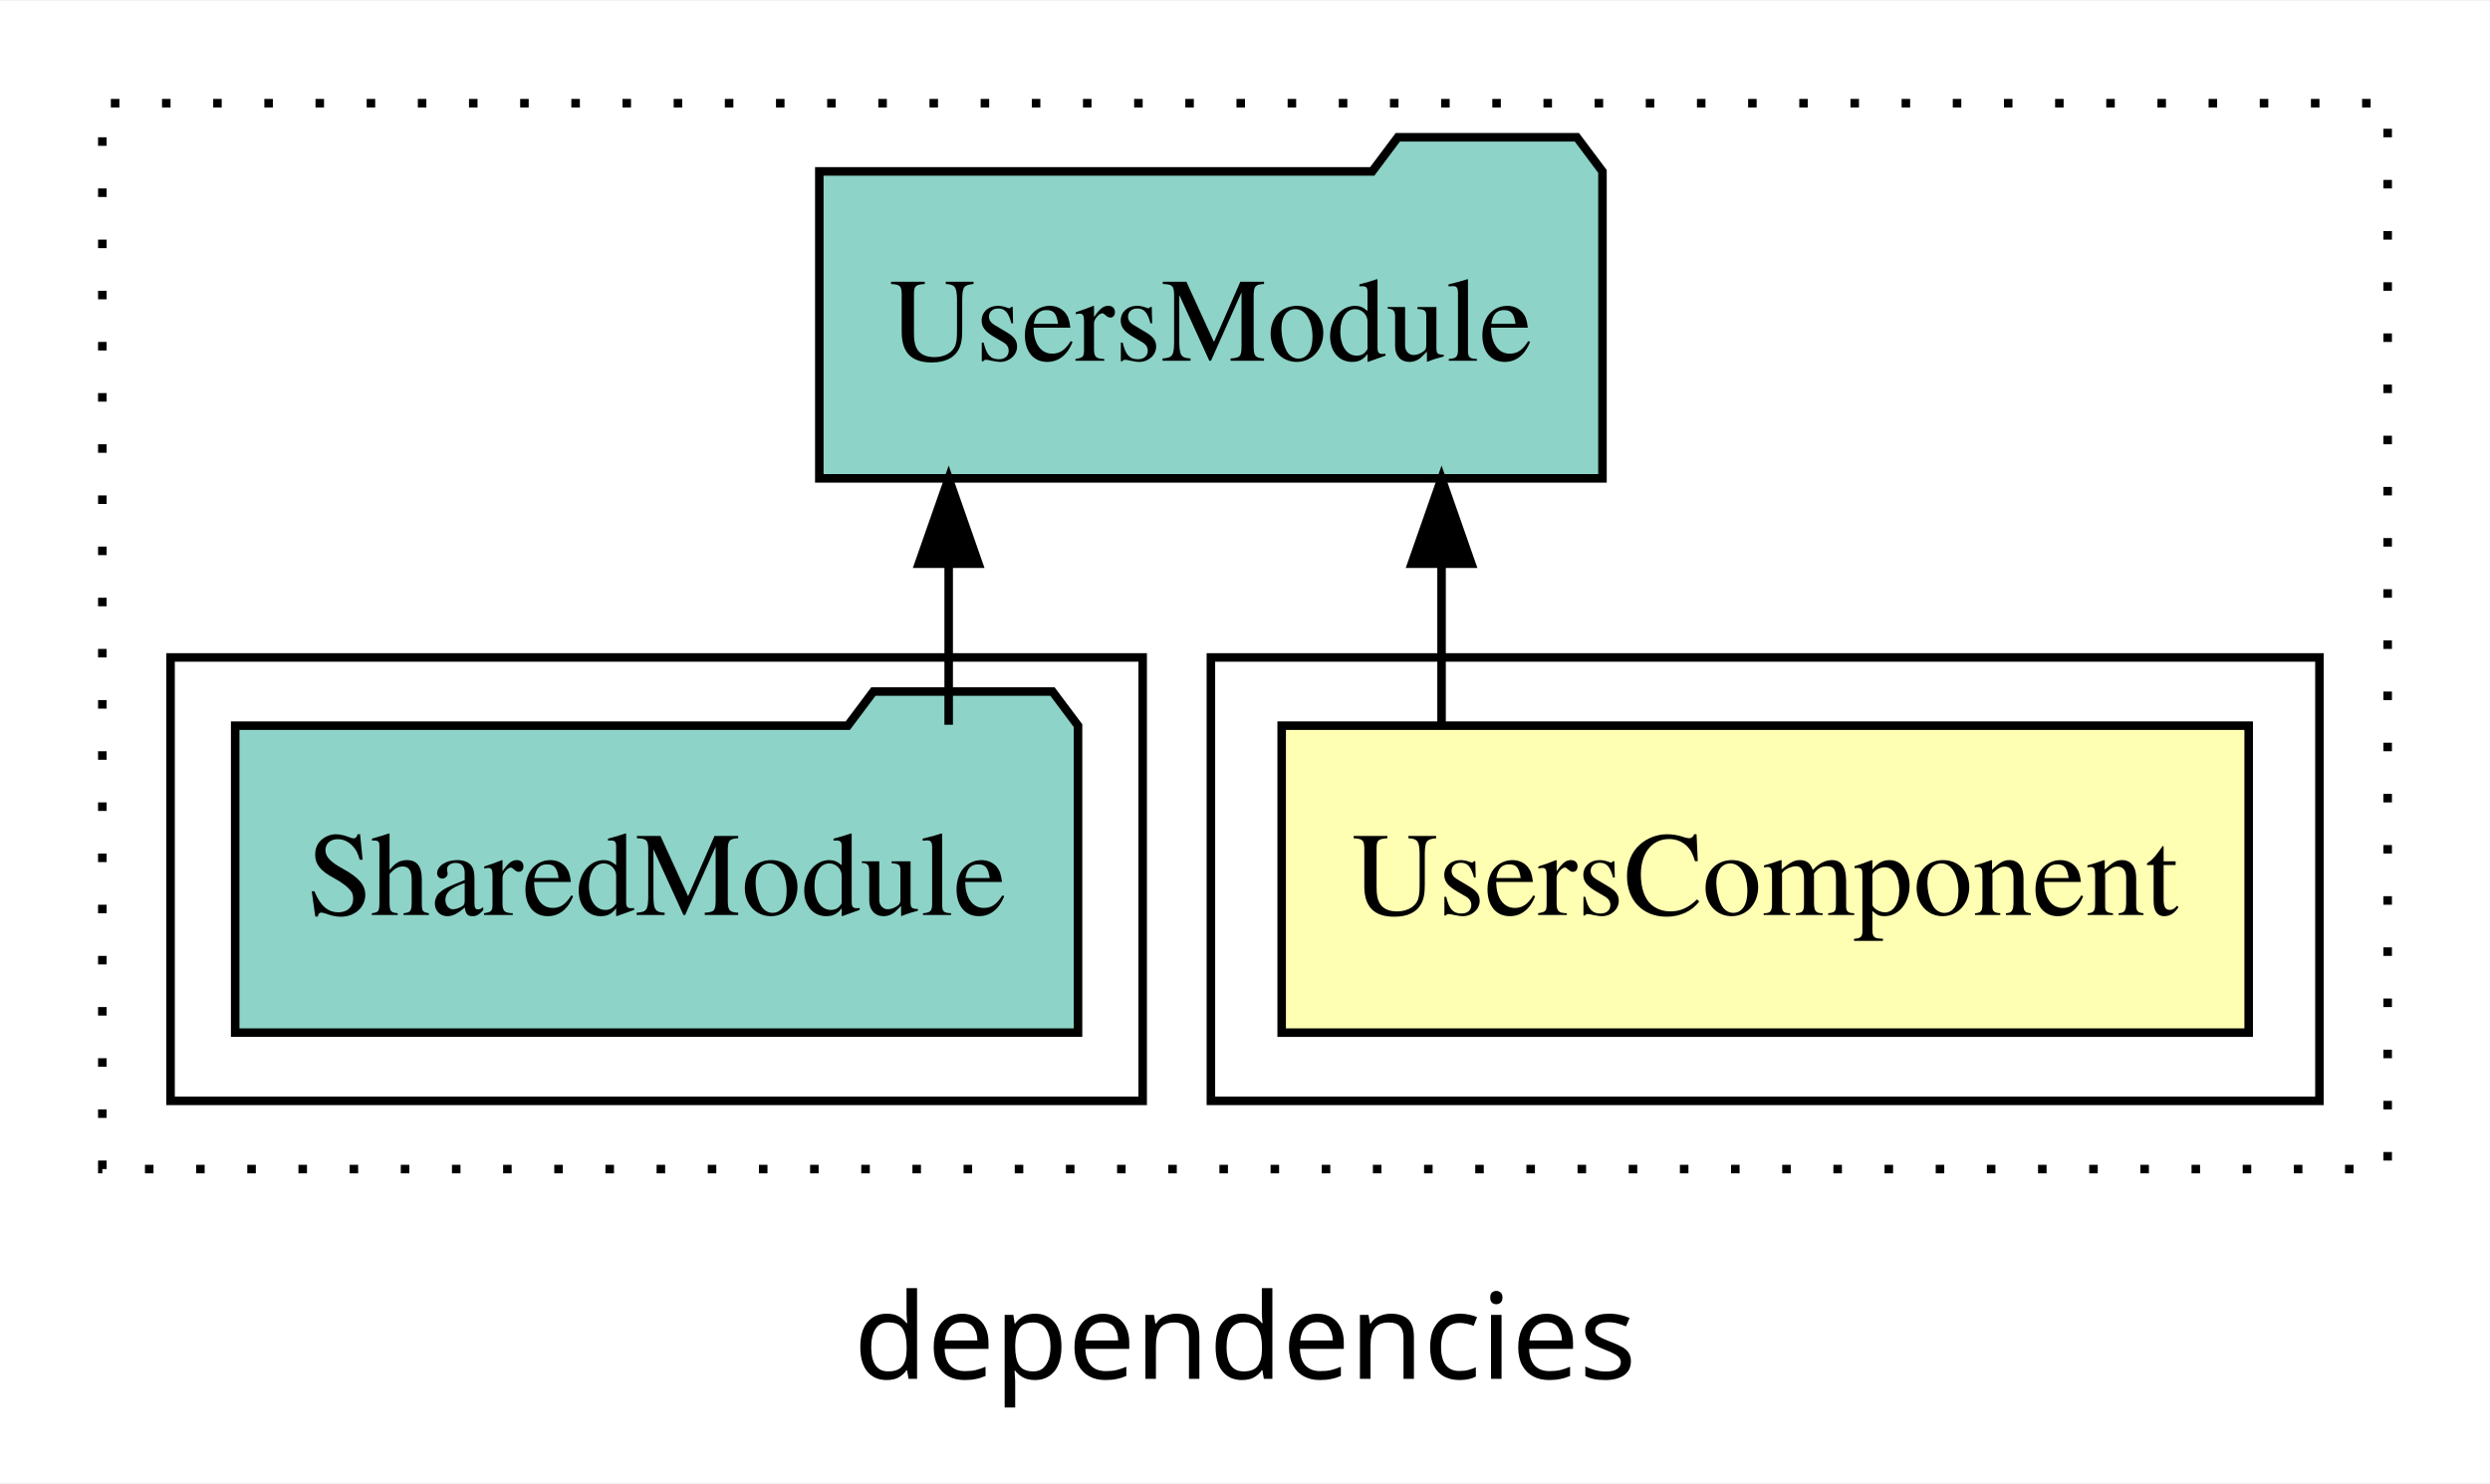
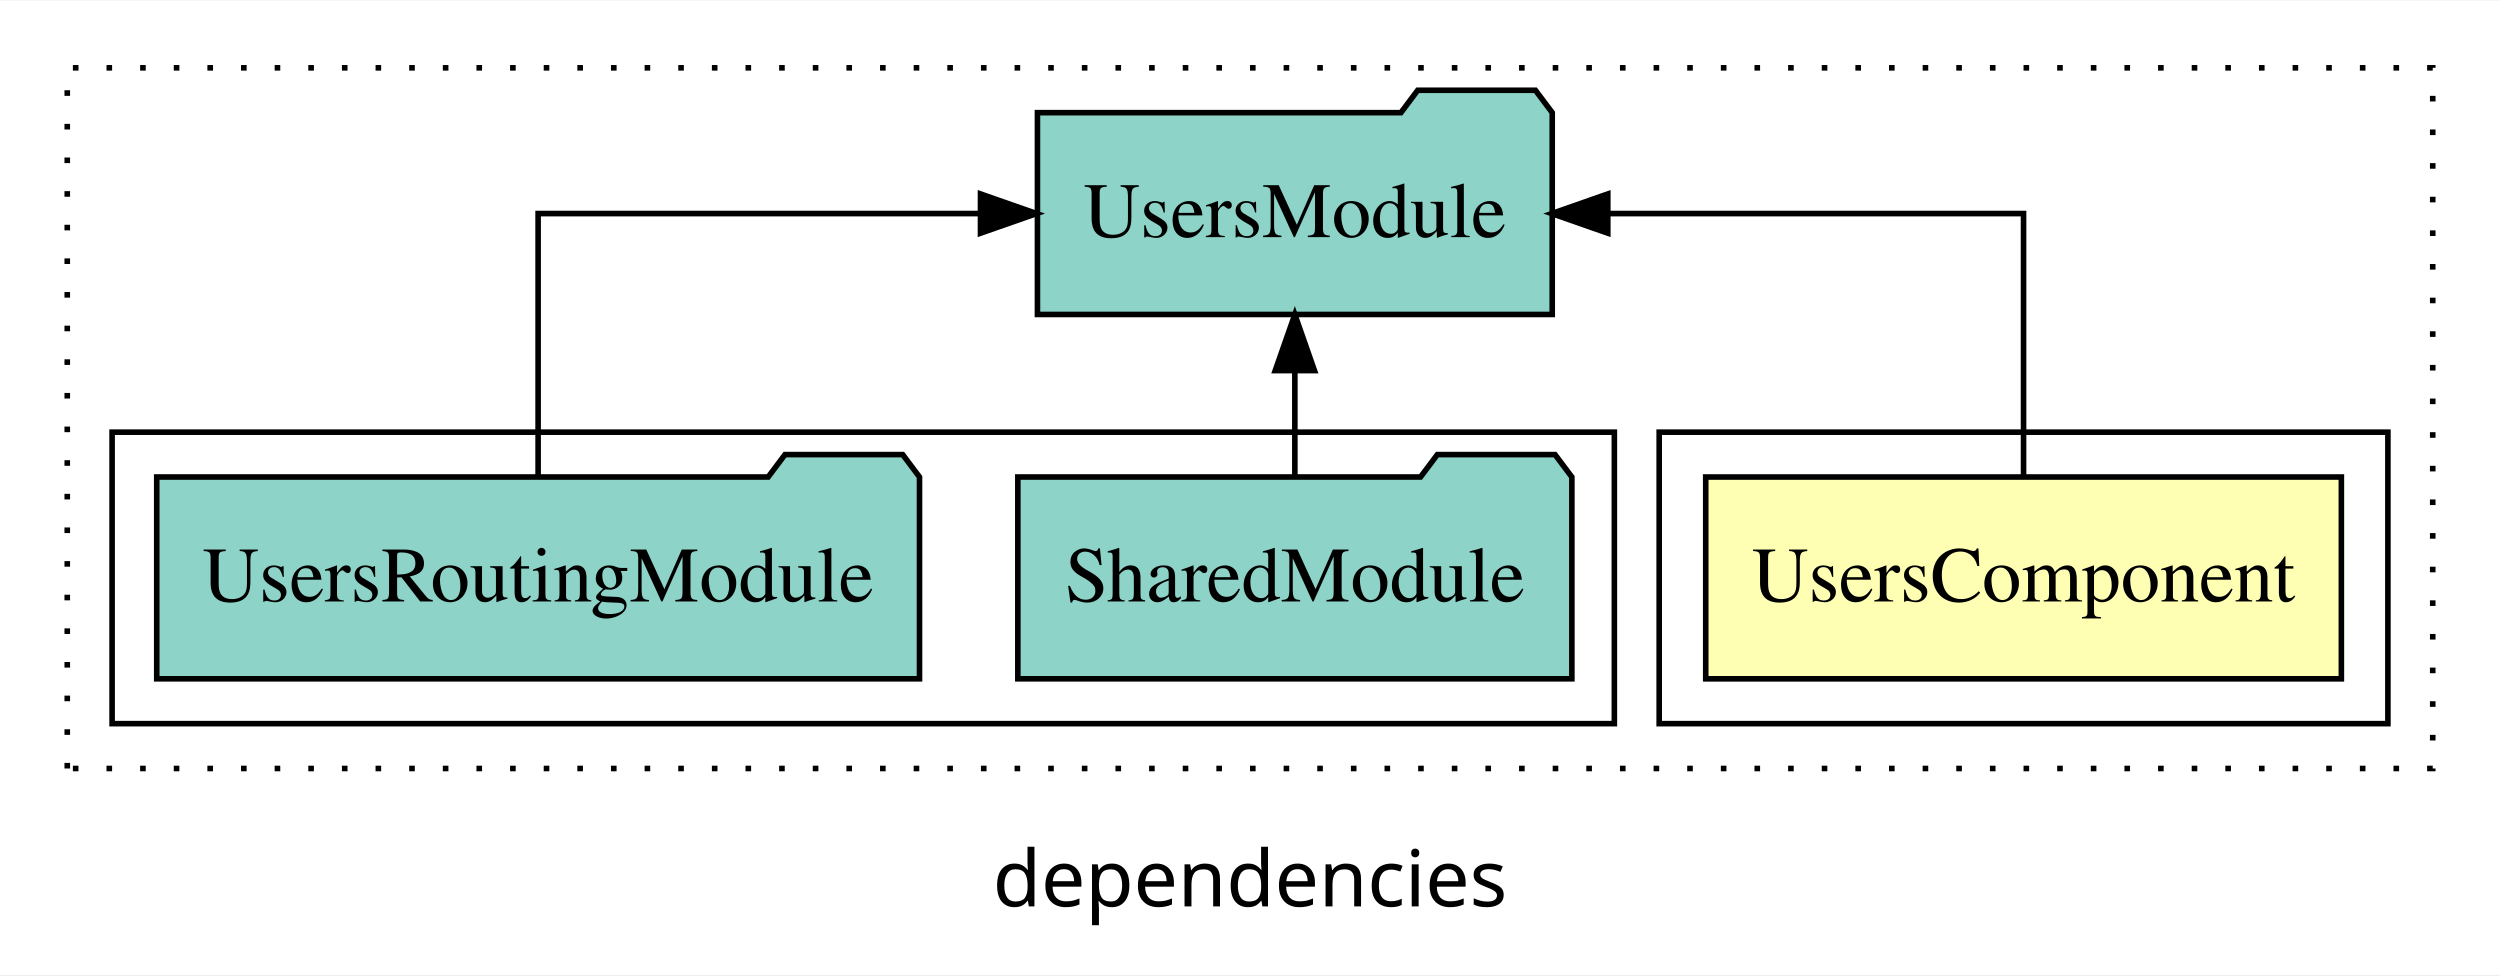
- <svg xmlns="http://www.w3.org/2000/svg" width="292pt" height="174pt" viewBox="0.00 0.00 292.00 173.80">
+ <svg xmlns="http://www.w3.org/2000/svg" width="446pt" height="174pt" viewBox="0.00 0.00 446.00 173.80">
  <g id="graph0" class="graph" transform="scale(1 1) rotate(0) translate(4 169.8)">
-     <polygon fill="white" stroke="transparent" points="-4,4 -4,-169.8 288,-169.8 288,4 -4,4" />
-     <text text-anchor="middle" x="142" y="-8.2" font-family="sans-serif" font-size="14.00">dependencies</text>
+     <polygon fill="white" stroke="transparent" points="-4,4 -4,-169.8 442,-169.8 442,4 -4,4" />
+     <text text-anchor="middle" x="219" y="-8.2" font-family="sans-serif" font-size="14.00">dependencies</text>
    <g id="clust1" class="cluster">
-       <polygon fill="none" stroke="black" stroke-dasharray="1,5" points="8,-32.8 8,-157.8 276,-157.8 276,-32.8 8,-32.8" />
+       <polygon fill="none" stroke="black" stroke-dasharray="1,5" points="8,-32.8 8,-157.8 430,-157.8 430,-32.8 8,-32.8" />
    </g>
    <g id="clust2" class="cluster">
-       <polygon fill="none" stroke="black" points="138,-40.8 138,-92.8 268,-92.8 268,-40.8 138,-40.8" />
+       <polygon fill="none" stroke="black" points="292,-40.8 292,-92.8 422,-92.8 422,-40.8 292,-40.8" />
    </g>
    <g id="clust4" class="cluster">
-       <polygon fill="none" stroke="black" points="16,-40.8 16,-92.8 130,-92.8 130,-40.8 16,-40.8" />
+       <polygon fill="none" stroke="black" points="16,-40.8 16,-92.8 284,-92.8 284,-40.8 16,-40.8" />
    </g>
    <g id="node1" class="node">
-       <polygon fill="#ffffb3" stroke="black" points="259.7,-84.8 146.3,-84.8 146.3,-48.8 259.7,-48.8 259.7,-84.8" />
-       <text text-anchor="middle" x="203" y="-62.6" font-family="Times,serif" font-size="14.00">UsersComponent</text>
+       <polygon fill="#ffffb3" stroke="black" points="413.7,-84.8 300.3,-84.8 300.3,-48.8 413.7,-48.8 413.7,-84.8" />
+       <text text-anchor="middle" x="357" y="-62.6" font-family="Times,serif" font-size="14.00">UsersComponent</text>
    </g>
    <g id="node2" class="node">
-       <polygon fill="#8dd3c7" stroke="black" points="183.92,-149.8 180.92,-153.8 159.92,-153.8 156.92,-149.8 92.08,-149.8 92.08,-113.8 183.92,-113.8 183.92,-149.8" />
-       <text text-anchor="middle" x="138" y="-127.6" font-family="Times,serif" font-size="14.00">UsersModule</text>
+       <polygon fill="#8dd3c7" stroke="black" points="272.92,-149.8 269.92,-153.8 248.92,-153.8 245.92,-149.8 181.08,-149.8 181.08,-113.8 272.92,-113.8 272.92,-149.8" />
+       <text text-anchor="middle" x="227" y="-127.6" font-family="Times,serif" font-size="14.00">UsersModule</text>
    </g>
    <g id="edge1" class="edge">
-       <path fill="none" stroke="black" d="M165.05,-84.91C165.05,-84.91 165.05,-103.79 165.05,-103.79" />
-       <polygon fill="black" stroke="black" points="161.55,-103.79 165.05,-113.79 168.55,-103.79 161.55,-103.79" />
+       <path fill="none" stroke="black" d="M357,-84.91C357,-104.14 357,-131.8 357,-131.8 357,-131.8 282.83,-131.8 282.83,-131.8" />
+       <polygon fill="black" stroke="black" points="282.83,-128.3 272.83,-131.8 282.83,-135.3 282.83,-128.3" />
    </g>
    <g id="node3" class="node">
-       <polygon fill="#8dd3c7" stroke="black" points="122.42,-84.8 119.42,-88.8 98.42,-88.8 95.42,-84.8 23.58,-84.8 23.58,-48.8 122.42,-48.8 122.42,-84.8" />
-       <text text-anchor="middle" x="73" y="-62.6" font-family="Times,serif" font-size="14.00">SharedModule</text>
+       <polygon fill="#8dd3c7" stroke="black" points="276.42,-84.8 273.42,-88.8 252.42,-88.8 249.42,-84.8 177.58,-84.8 177.58,-48.8 276.42,-48.8 276.42,-84.8" />
+       <text text-anchor="middle" x="227" y="-62.6" font-family="Times,serif" font-size="14.00">SharedModule</text>
    </g>
    <g id="edge2" class="edge">
-       <path fill="none" stroke="black" d="M107.25,-84.91C107.25,-84.91 107.25,-103.79 107.25,-103.79" />
-       <polygon fill="black" stroke="black" points="103.75,-103.79 107.25,-113.79 110.75,-103.79 103.75,-103.79" />
+       <path fill="none" stroke="black" d="M227,-84.91C227,-84.91 227,-103.79 227,-103.79" />
+       <polygon fill="black" stroke="black" points="223.5,-103.79 227,-113.79 230.5,-103.79 223.5,-103.79" />
+     </g>
+     <g id="node4" class="node">
+       <polygon fill="#8dd3c7" stroke="black" points="160.04,-84.8 157.04,-88.8 136.04,-88.8 133.04,-84.8 23.96,-84.8 23.96,-48.8 160.04,-48.8 160.04,-84.8" />
+       <text text-anchor="middle" x="92" y="-62.6" font-family="Times,serif" font-size="14.00">UsersRoutingModule</text>
+     </g>
+     <g id="edge3" class="edge">
+       <path fill="none" stroke="black" d="M92,-84.91C92,-104.14 92,-131.8 92,-131.8 92,-131.8 170.92,-131.8 170.92,-131.8" />
+       <polygon fill="black" stroke="black" points="170.92,-135.3 180.92,-131.8 170.92,-128.3 170.92,-135.3" />
    </g>
  </g>
</svg>
